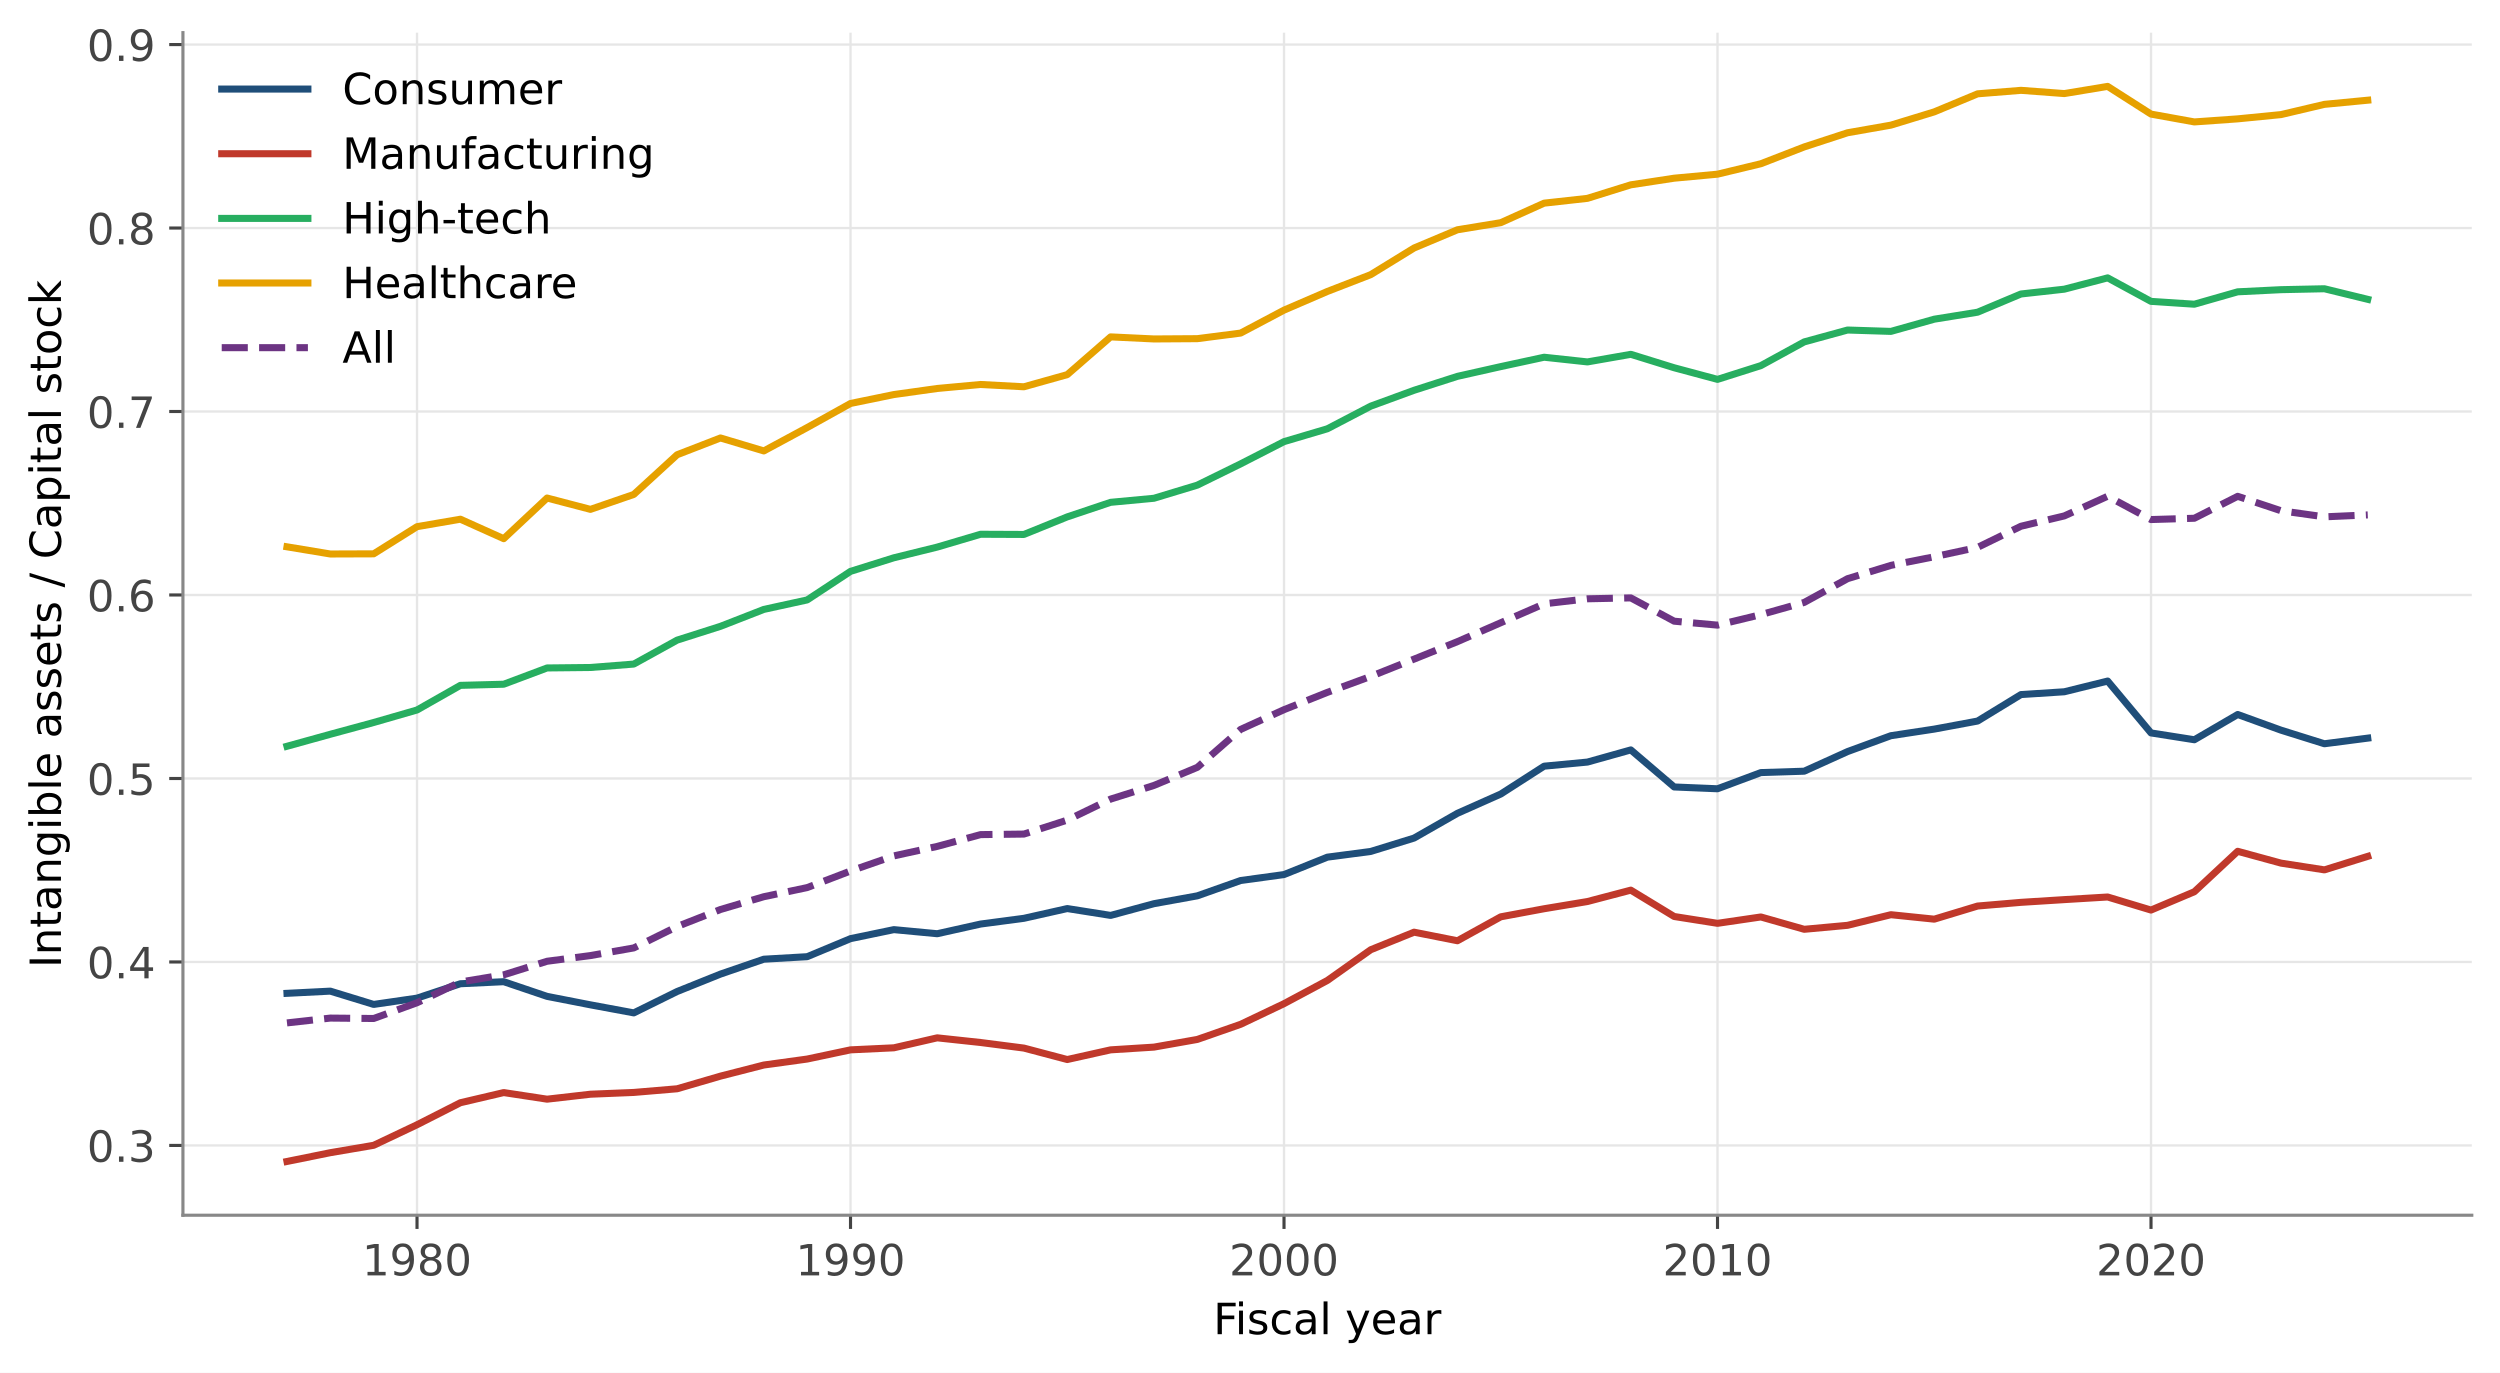
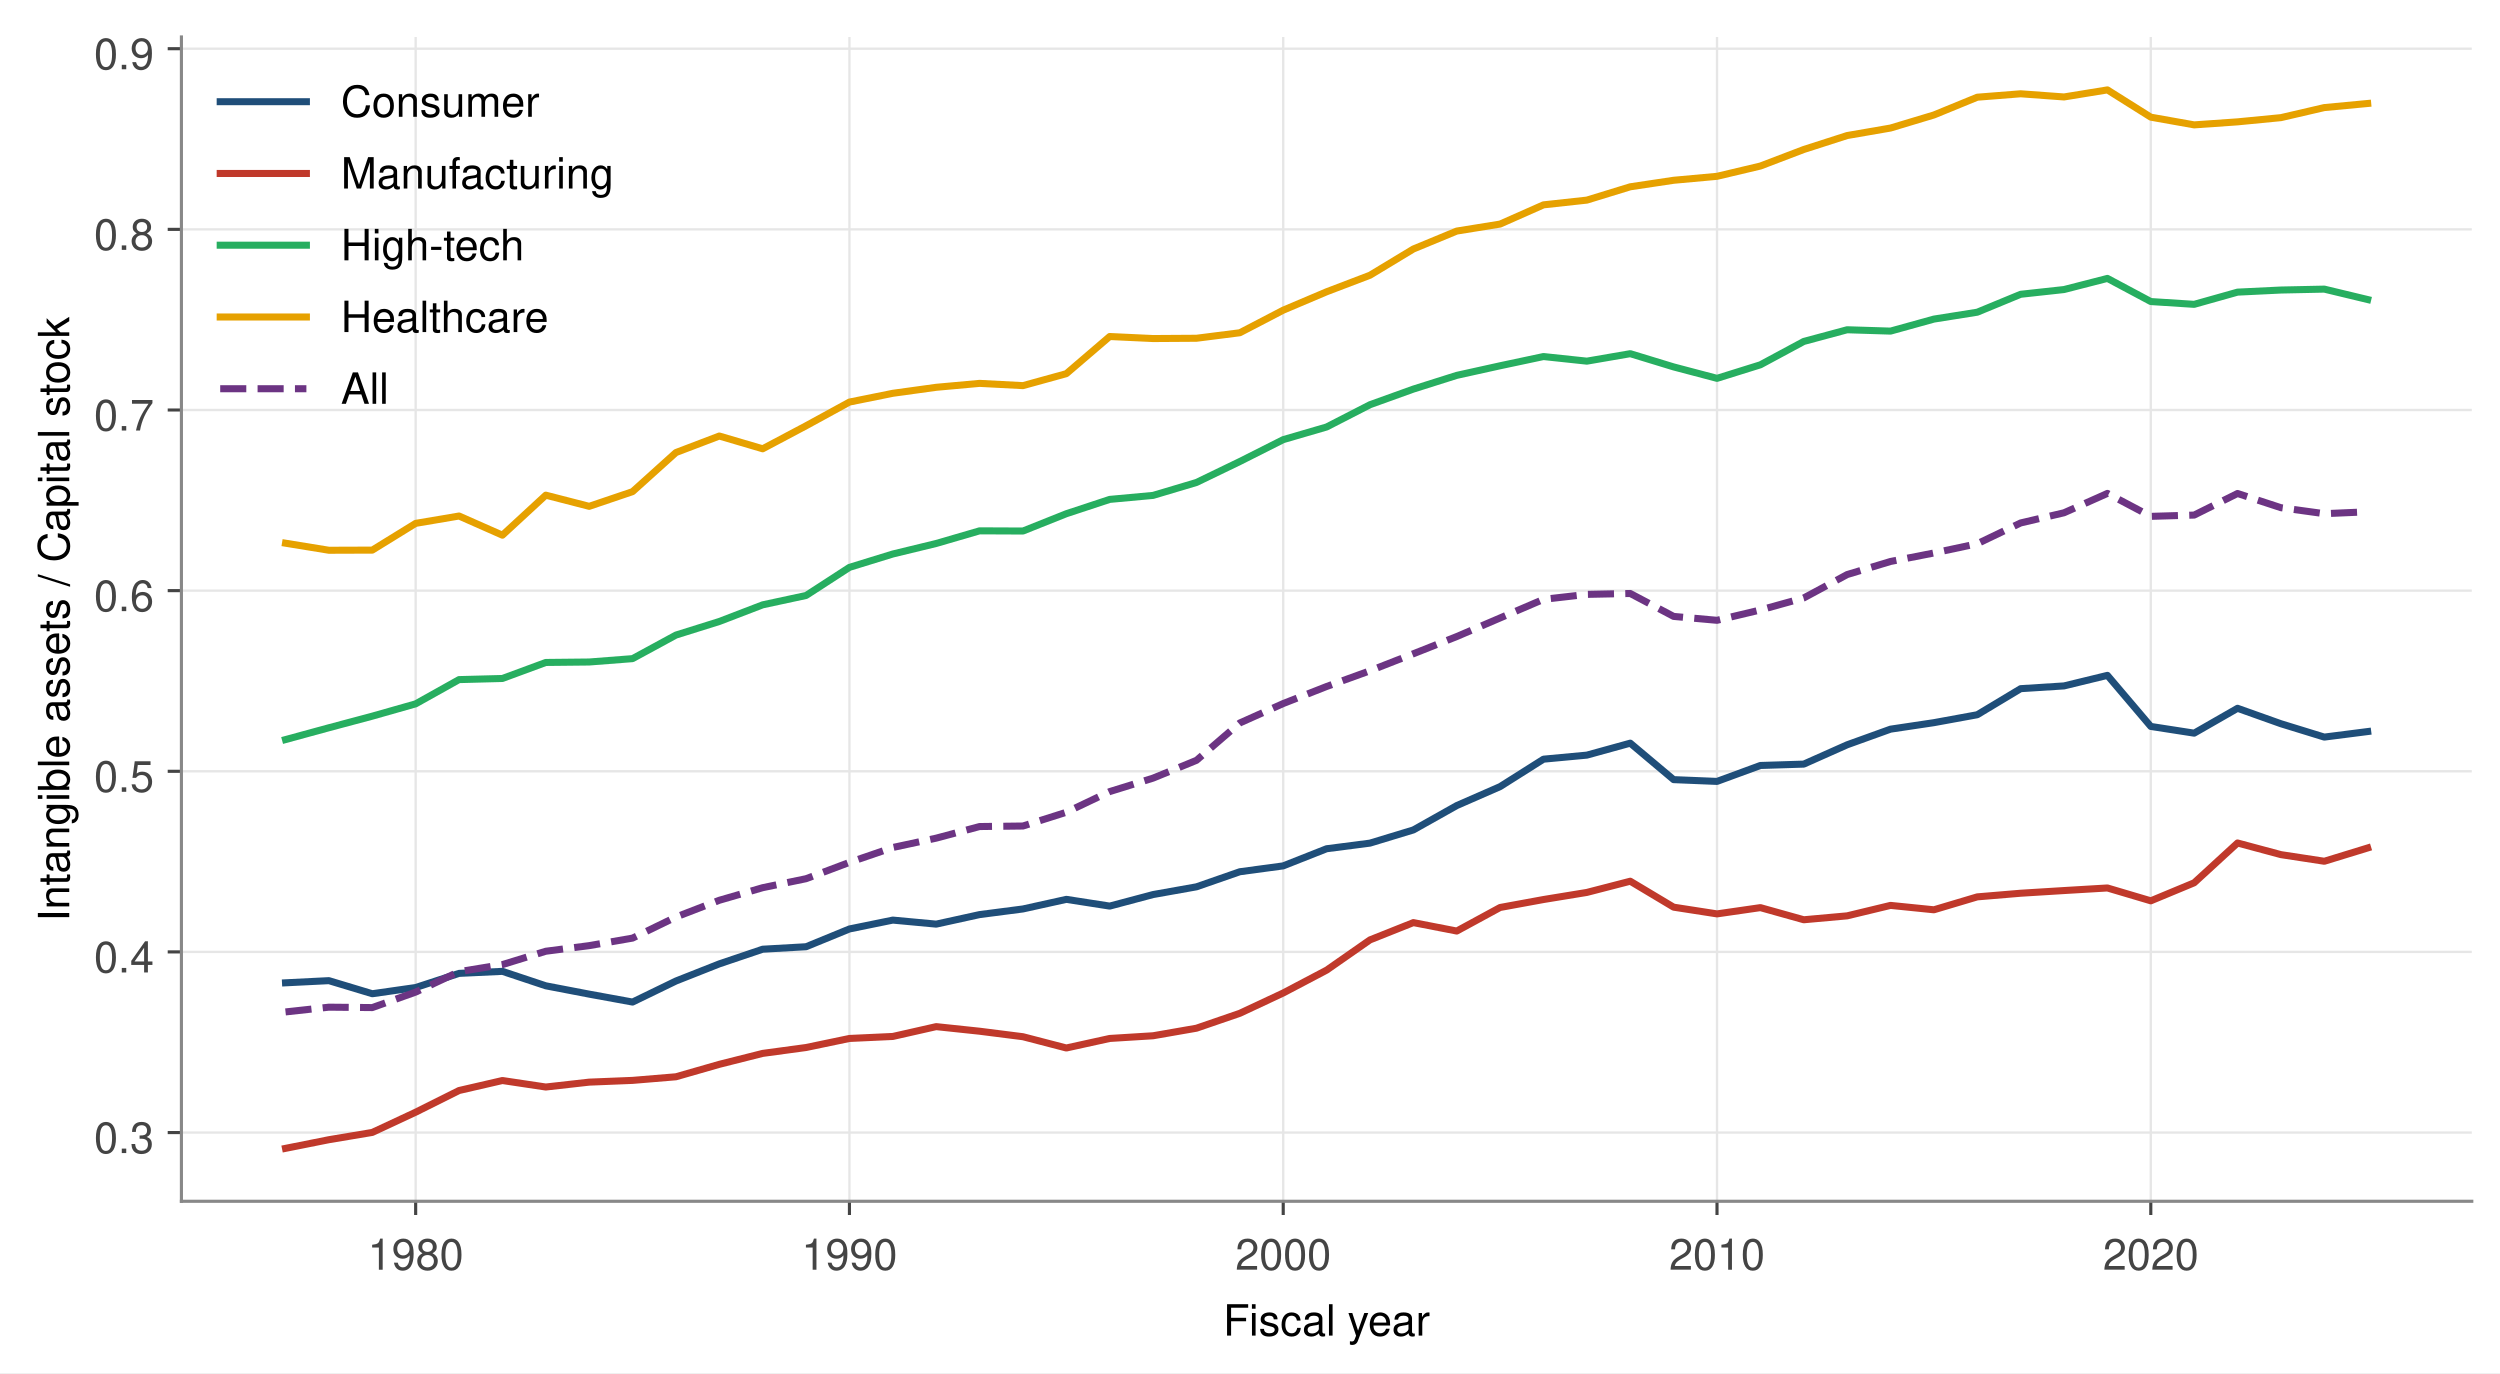
- <svg xmlns="http://www.w3.org/2000/svg" xmlns:xlink="http://www.w3.org/1999/xlink" width="638.134pt" height="350.392pt" viewBox="0 0 638.134 350.392" version="1.1">
+ <svg xmlns="http://www.w3.org/2000/svg" xmlns:xlink="http://www.w3.org/1999/xlink" width="638.088pt" height="350.438pt" viewBox="0 0 638.088 350.438" version="1.1">
  <defs>
    <style type="text/css">*{stroke-linejoin: round; stroke-linecap: butt}</style>
  </defs>
  <g id="figure_1">
    <g id="patch_1">
-       <path d="M -0 350.392  L 638.134 350.392  L 638.134 0  L -0 0  z " style="fill: #ffffff" />
+       <path d="M 0 350.438  L 638.088 350.438  L 638.088 0  L 0 0  z " style="fill: #ffffff" />
    </g>
    <g id="axes_1">
      <g id="patch_2">
-         <path d="M 46.694 310.191  L 630.934 310.191  L 630.934 8.331  L 46.694 8.331  z " style="fill: #ffffff" />
+         <path d="M 46.303 306.608  L 630.888 306.608  L 630.888 9.436  L 46.303 9.436  z " style="fill: #ffffff" />
      </g>
      <g id="matplotlib.axis_1">
        <g id="xtick_1">
          <g id="line2d_1">
-             <path d="M 106.446 310.191  L 106.446 8.331  " clip-path="url(#pe0bf2c6d88)" style="fill: none; stroke: #e6e6e6; stroke-width: 0.6; stroke-linecap: square" />
+             <path d="M 106.09 306.608  L 106.09 9.436  " clip-path="url(#pebd7e596b8)" style="fill: none; stroke: #e6e6e6; stroke-width: 0.6; stroke-linecap: square" />
          </g>
          <g id="line2d_2">
            <defs>
-               <path id="mbdf164c5cd" d="M 0 0  L 0 3.5  " style="stroke: #444444; stroke-width: 0.8" />
+               <path id="m50863c914e" d="M 0 0  L 0 3.5  " style="stroke: #444444; stroke-width: 0.8" />
            </defs>
            <g>
-               <use xlink:href="#mbdf164c5cd" x="106.446" y="310.191" style="fill: #444444; stroke: #444444; stroke-width: 0.8" />
+               <use xlink:href="#m50863c914e" x="106.09" y="306.608" style="fill: #444444; stroke: #444444; stroke-width: 0.8" />
            </g>
          </g>
          <g id="text_1">
-             <text style="font-size: 11px; font-family: 'DejaVu Sans', 'Bitstream Vera Sans', 'Computer Modern Sans Serif', 'Lucida Grande', 'Verdana', 'Geneva', 'Lucid', 'Arial', 'Helvetica', 'Avant Garde', sans-serif; text-anchor: middle; fill: #444444" x="106.446" y="325.548" transform="rotate(-0 106.4461 325.5485)">1980</text>
+             <text style="font-size: 11px; font-family: 'Helvetica Neue', 'Helvetica', 'Arial', 'DejaVu Sans', sans-serif; text-anchor: middle; fill: #444444" x="106.09" y="324.08" transform="rotate(-0 106.0904 324.0804)">1980</text>
          </g>
        </g>
        <g id="xtick_2">
          <g id="line2d_3">
-             <path d="M 217.098 310.191  L 217.098 8.331  " clip-path="url(#pe0bf2c6d88)" style="fill: none; stroke: #e6e6e6; stroke-width: 0.6; stroke-linecap: square" />
+             <path d="M 216.807 306.608  L 216.807 9.436  " clip-path="url(#pebd7e596b8)" style="fill: none; stroke: #e6e6e6; stroke-width: 0.6; stroke-linecap: square" />
          </g>
          <g id="line2d_4">
            <g>
-               <use xlink:href="#mbdf164c5cd" x="217.098" y="310.191" style="fill: #444444; stroke: #444444; stroke-width: 0.8" />
+               <use xlink:href="#m50863c914e" x="216.807" y="306.608" style="fill: #444444; stroke: #444444; stroke-width: 0.8" />
            </g>
          </g>
          <g id="text_2">
-             <text style="font-size: 11px; font-family: 'DejaVu Sans', 'Bitstream Vera Sans', 'Computer Modern Sans Serif', 'Lucida Grande', 'Verdana', 'Geneva', 'Lucid', 'Arial', 'Helvetica', 'Avant Garde', sans-serif; text-anchor: middle; fill: #444444" x="217.098" y="325.548" transform="rotate(-0 217.0976 325.5485)">1990</text>
+             <text style="font-size: 11px; font-family: 'Helvetica Neue', 'Helvetica', 'Arial', 'DejaVu Sans', sans-serif; text-anchor: middle; fill: #444444" x="216.807" y="324.08" transform="rotate(-0 216.8072 324.0804)">1990</text>
          </g>
        </g>
        <g id="xtick_3">
          <g id="line2d_5">
-             <path d="M 327.749 310.191  L 327.749 8.331  " clip-path="url(#pe0bf2c6d88)" style="fill: none; stroke: #e6e6e6; stroke-width: 0.6; stroke-linecap: square" />
+             <path d="M 327.524 306.608  L 327.524 9.436  " clip-path="url(#pebd7e596b8)" style="fill: none; stroke: #e6e6e6; stroke-width: 0.6; stroke-linecap: square" />
          </g>
          <g id="line2d_6">
            <g>
-               <use xlink:href="#mbdf164c5cd" x="327.749" y="310.191" style="fill: #444444; stroke: #444444; stroke-width: 0.8" />
+               <use xlink:href="#m50863c914e" x="327.524" y="306.608" style="fill: #444444; stroke: #444444; stroke-width: 0.8" />
            </g>
          </g>
          <g id="text_3">
-             <text style="font-size: 11px; font-family: 'DejaVu Sans', 'Bitstream Vera Sans', 'Computer Modern Sans Serif', 'Lucida Grande', 'Verdana', 'Geneva', 'Lucid', 'Arial', 'Helvetica', 'Avant Garde', sans-serif; text-anchor: middle; fill: #444444" x="327.749" y="325.548" transform="rotate(-0 327.7491 325.5485)">2000</text>
+             <text style="font-size: 11px; font-family: 'Helvetica Neue', 'Helvetica', 'Arial', 'DejaVu Sans', sans-serif; text-anchor: middle; fill: #444444" x="327.524" y="324.08" transform="rotate(-0 327.5241 324.0804)">2000</text>
          </g>
        </g>
        <g id="xtick_4">
          <g id="line2d_7">
-             <path d="M 438.401 310.191  L 438.401 8.331  " clip-path="url(#pe0bf2c6d88)" style="fill: none; stroke: #e6e6e6; stroke-width: 0.6; stroke-linecap: square" />
+             <path d="M 438.241 306.608  L 438.241 9.436  " clip-path="url(#pebd7e596b8)" style="fill: none; stroke: #e6e6e6; stroke-width: 0.6; stroke-linecap: square" />
          </g>
          <g id="line2d_8">
            <g>
-               <use xlink:href="#mbdf164c5cd" x="438.401" y="310.191" style="fill: #444444; stroke: #444444; stroke-width: 0.8" />
+               <use xlink:href="#m50863c914e" x="438.241" y="306.608" style="fill: #444444; stroke: #444444; stroke-width: 0.8" />
            </g>
          </g>
          <g id="text_4">
-             <text style="font-size: 11px; font-family: 'DejaVu Sans', 'Bitstream Vera Sans', 'Computer Modern Sans Serif', 'Lucida Grande', 'Verdana', 'Geneva', 'Lucid', 'Arial', 'Helvetica', 'Avant Garde', sans-serif; text-anchor: middle; fill: #444444" x="438.401" y="325.548" transform="rotate(-0 438.4007 325.5485)">2010</text>
+             <text style="font-size: 11px; font-family: 'Helvetica Neue', 'Helvetica', 'Arial', 'DejaVu Sans', sans-serif; text-anchor: middle; fill: #444444" x="438.241" y="324.08" transform="rotate(-0 438.241 324.0804)">2010</text>
          </g>
        </g>
        <g id="xtick_5">
          <g id="line2d_9">
-             <path d="M 549.052 310.191  L 549.052 8.331  " clip-path="url(#pe0bf2c6d88)" style="fill: none; stroke: #e6e6e6; stroke-width: 0.6; stroke-linecap: square" />
+             <path d="M 548.958 306.608  L 548.958 9.436  " clip-path="url(#pebd7e596b8)" style="fill: none; stroke: #e6e6e6; stroke-width: 0.6; stroke-linecap: square" />
          </g>
          <g id="line2d_10">
            <g>
-               <use xlink:href="#mbdf164c5cd" x="549.052" y="310.191" style="fill: #444444; stroke: #444444; stroke-width: 0.8" />
+               <use xlink:href="#m50863c914e" x="548.958" y="306.608" style="fill: #444444; stroke: #444444; stroke-width: 0.8" />
            </g>
          </g>
          <g id="text_5">
-             <text style="font-size: 11px; font-family: 'DejaVu Sans', 'Bitstream Vera Sans', 'Computer Modern Sans Serif', 'Lucida Grande', 'Verdana', 'Geneva', 'Lucid', 'Arial', 'Helvetica', 'Avant Garde', sans-serif; text-anchor: middle; fill: #444444" x="549.052" y="325.548" transform="rotate(-0 549.0522 325.5485)">2020</text>
+             <text style="font-size: 11px; font-family: 'Helvetica Neue', 'Helvetica', 'Arial', 'DejaVu Sans', sans-serif; text-anchor: middle; fill: #444444" x="548.958" y="324.08" transform="rotate(-0 548.9578 324.0804)">2020</text>
          </g>
        </g>
        <g id="text_6">
-           <text style="font-size: 11px; font-family: 'DejaVu Sans', 'Bitstream Vera Sans', 'Computer Modern Sans Serif', 'Lucida Grande', 'Verdana', 'Geneva', 'Lucid', 'Arial', 'Helvetica', 'Avant Garde', sans-serif; text-anchor: middle" x="338.814" y="340.549" transform="rotate(-0 338.8143 340.5493)">Fiscal year</text>
+           <text style="font-size: 11px; font-family: 'Helvetica Neue', 'Helvetica', 'Arial', 'DejaVu Sans', sans-serif; text-anchor: middle" x="338.596" y="340.895" transform="rotate(-0 338.5958 340.8954)">Fiscal year</text>
        </g>
      </g>
      <g id="matplotlib.axis_2">
        <g id="ytick_1">
          <g id="line2d_11">
-             <path d="M 46.694 292.372  L 630.934 292.372  " clip-path="url(#pe0bf2c6d88)" style="fill: none; stroke: #e6e6e6; stroke-width: 0.6; stroke-linecap: square" />
+             <path d="M 46.303 289.066  L 630.888 289.066  " clip-path="url(#pebd7e596b8)" style="fill: none; stroke: #e6e6e6; stroke-width: 0.6; stroke-linecap: square" />
          </g>
          <g id="line2d_12">
            <defs>
-               <path id="m76b0522f47" d="M 0 0  L -3.5 0  " style="stroke: #444444; stroke-width: 0.8" />
+               <path id="mfef51c6b5a" d="M 0 0  L -3.5 0  " style="stroke: #444444; stroke-width: 0.8" />
            </defs>
            <g>
-               <use xlink:href="#m76b0522f47" x="46.694" y="292.372" style="fill: #444444; stroke: #444444; stroke-width: 0.8" />
+               <use xlink:href="#mfef51c6b5a" x="46.303" y="289.066" style="fill: #444444; stroke: #444444; stroke-width: 0.8" />
            </g>
          </g>
          <g id="text_7">
-             <text style="font-size: 11px; font-family: 'DejaVu Sans', 'Bitstream Vera Sans', 'Computer Modern Sans Serif', 'Lucida Grande', 'Verdana', 'Geneva', 'Lucid', 'Arial', 'Helvetica', 'Avant Garde', sans-serif; text-anchor: end; fill: #444444" x="39.694" y="296.551" transform="rotate(-0 39.6943 296.5509)">0.3</text>
+             <text style="font-size: 11px; font-family: 'Helvetica Neue', 'Helvetica', 'Arial', 'DejaVu Sans', sans-serif; text-anchor: end; fill: #444444" x="39.303" y="294.302" transform="rotate(-0 39.30328 294.3022)">0.3</text>
          </g>
        </g>
        <g id="ytick_2">
          <g id="line2d_13">
-             <path d="M 46.694 245.54  L 630.934 245.54  " clip-path="url(#pe0bf2c6d88)" style="fill: none; stroke: #e6e6e6; stroke-width: 0.6; stroke-linecap: square" />
+             <path d="M 46.303 242.961  L 630.888 242.961  " clip-path="url(#pebd7e596b8)" style="fill: none; stroke: #e6e6e6; stroke-width: 0.6; stroke-linecap: square" />
          </g>
          <g id="line2d_14">
            <g>
-               <use xlink:href="#m76b0522f47" x="46.694" y="245.54" style="fill: #444444; stroke: #444444; stroke-width: 0.8" />
+               <use xlink:href="#mfef51c6b5a" x="46.303" y="242.961" style="fill: #444444; stroke: #444444; stroke-width: 0.8" />
            </g>
          </g>
          <g id="text_8">
-             <text style="font-size: 11px; font-family: 'DejaVu Sans', 'Bitstream Vera Sans', 'Computer Modern Sans Serif', 'Lucida Grande', 'Verdana', 'Geneva', 'Lucid', 'Arial', 'Helvetica', 'Avant Garde', sans-serif; text-anchor: end; fill: #444444" x="39.694" y="249.719" transform="rotate(-0 39.6943 249.7186)">0.4</text>
+             <text style="font-size: 11px; font-family: 'Helvetica Neue', 'Helvetica', 'Arial', 'DejaVu Sans', sans-serif; text-anchor: end; fill: #444444" x="39.303" y="248.197" transform="rotate(-0 39.30328 248.1972)">0.4</text>
          </g>
        </g>
        <g id="ytick_3">
          <g id="line2d_15">
-             <path d="M 46.694 198.708  L 630.934 198.708  " clip-path="url(#pe0bf2c6d88)" style="fill: none; stroke: #e6e6e6; stroke-width: 0.6; stroke-linecap: square" />
+             <path d="M 46.303 196.856  L 630.888 196.856  " clip-path="url(#pebd7e596b8)" style="fill: none; stroke: #e6e6e6; stroke-width: 0.6; stroke-linecap: square" />
          </g>
          <g id="line2d_16">
            <g>
-               <use xlink:href="#m76b0522f47" x="46.694" y="198.708" style="fill: #444444; stroke: #444444; stroke-width: 0.8" />
+               <use xlink:href="#mfef51c6b5a" x="46.303" y="196.856" style="fill: #444444; stroke: #444444; stroke-width: 0.8" />
            </g>
          </g>
          <g id="text_9">
-             <text style="font-size: 11px; font-family: 'DejaVu Sans', 'Bitstream Vera Sans', 'Computer Modern Sans Serif', 'Lucida Grande', 'Verdana', 'Geneva', 'Lucid', 'Arial', 'Helvetica', 'Avant Garde', sans-serif; text-anchor: end; fill: #444444" x="39.694" y="202.886" transform="rotate(-0 39.6943 202.8864)">0.5</text>
+             <text style="font-size: 11px; font-family: 'Helvetica Neue', 'Helvetica', 'Arial', 'DejaVu Sans', sans-serif; text-anchor: end; fill: #444444" x="39.303" y="202.092" transform="rotate(-0 39.30328 202.0921)">0.5</text>
          </g>
        </g>
        <g id="ytick_4">
          <g id="line2d_17">
-             <path d="M 46.694 151.875  L 630.934 151.875  " clip-path="url(#pe0bf2c6d88)" style="fill: none; stroke: #e6e6e6; stroke-width: 0.6; stroke-linecap: square" />
+             <path d="M 46.303 150.751  L 630.888 150.751  " clip-path="url(#pebd7e596b8)" style="fill: none; stroke: #e6e6e6; stroke-width: 0.6; stroke-linecap: square" />
          </g>
          <g id="line2d_18">
            <g>
-               <use xlink:href="#m76b0522f47" x="46.694" y="151.875" style="fill: #444444; stroke: #444444; stroke-width: 0.8" />
+               <use xlink:href="#mfef51c6b5a" x="46.303" y="150.751" style="fill: #444444; stroke: #444444; stroke-width: 0.8" />
            </g>
          </g>
          <g id="text_10">
-             <text style="font-size: 11px; font-family: 'DejaVu Sans', 'Bitstream Vera Sans', 'Computer Modern Sans Serif', 'Lucida Grande', 'Verdana', 'Geneva', 'Lucid', 'Arial', 'Helvetica', 'Avant Garde', sans-serif; text-anchor: end; fill: #444444" x="39.694" y="156.054" transform="rotate(-0 39.6943 156.0542)">0.6</text>
+             <text style="font-size: 11px; font-family: 'Helvetica Neue', 'Helvetica', 'Arial', 'DejaVu Sans', sans-serif; text-anchor: end; fill: #444444" x="39.303" y="155.987" transform="rotate(-0 39.30328 155.9871)">0.6</text>
          </g>
        </g>
        <g id="ytick_5">
          <g id="line2d_19">
-             <path d="M 46.694 105.043  L 630.934 105.043  " clip-path="url(#pe0bf2c6d88)" style="fill: none; stroke: #e6e6e6; stroke-width: 0.6; stroke-linecap: square" />
+             <path d="M 46.303 104.646  L 630.888 104.646  " clip-path="url(#pebd7e596b8)" style="fill: none; stroke: #e6e6e6; stroke-width: 0.6; stroke-linecap: square" />
          </g>
          <g id="line2d_20">
            <g>
-               <use xlink:href="#m76b0522f47" x="46.694" y="105.043" style="fill: #444444; stroke: #444444; stroke-width: 0.8" />
+               <use xlink:href="#mfef51c6b5a" x="46.303" y="104.646" style="fill: #444444; stroke: #444444; stroke-width: 0.8" />
            </g>
          </g>
          <g id="text_11">
-             <text style="font-size: 11px; font-family: 'DejaVu Sans', 'Bitstream Vera Sans', 'Computer Modern Sans Serif', 'Lucida Grande', 'Verdana', 'Geneva', 'Lucid', 'Arial', 'Helvetica', 'Avant Garde', sans-serif; text-anchor: end; fill: #444444" x="39.694" y="109.222" transform="rotate(-0 39.6943 109.2219)">0.7</text>
+             <text style="font-size: 11px; font-family: 'Helvetica Neue', 'Helvetica', 'Arial', 'DejaVu Sans', sans-serif; text-anchor: end; fill: #444444" x="39.303" y="109.882" transform="rotate(-0 39.30328 109.8821)">0.7</text>
          </g>
        </g>
        <g id="ytick_6">
          <g id="line2d_21">
-             <path d="M 46.694 58.211  L 630.934 58.211  " clip-path="url(#pe0bf2c6d88)" style="fill: none; stroke: #e6e6e6; stroke-width: 0.6; stroke-linecap: square" />
+             <path d="M 46.303 58.541  L 630.888 58.541  " clip-path="url(#pebd7e596b8)" style="fill: none; stroke: #e6e6e6; stroke-width: 0.6; stroke-linecap: square" />
          </g>
          <g id="line2d_22">
            <g>
-               <use xlink:href="#m76b0522f47" x="46.694" y="58.211" style="fill: #444444; stroke: #444444; stroke-width: 0.8" />
+               <use xlink:href="#mfef51c6b5a" x="46.303" y="58.541" style="fill: #444444; stroke: #444444; stroke-width: 0.8" />
            </g>
          </g>
          <g id="text_12">
-             <text style="font-size: 11px; font-family: 'DejaVu Sans', 'Bitstream Vera Sans', 'Computer Modern Sans Serif', 'Lucida Grande', 'Verdana', 'Geneva', 'Lucid', 'Arial', 'Helvetica', 'Avant Garde', sans-serif; text-anchor: end; fill: #444444" x="39.694" y="62.39" transform="rotate(-0 39.6943 62.38967)">0.8</text>
+             <text style="font-size: 11px; font-family: 'Helvetica Neue', 'Helvetica', 'Arial', 'DejaVu Sans', sans-serif; text-anchor: end; fill: #444444" x="39.303" y="63.777" transform="rotate(-0 39.30328 63.77703)">0.8</text>
          </g>
        </g>
        <g id="ytick_7">
          <g id="line2d_23">
-             <path d="M 46.694 11.379  L 630.934 11.379  " clip-path="url(#pe0bf2c6d88)" style="fill: none; stroke: #e6e6e6; stroke-width: 0.6; stroke-linecap: square" />
+             <path d="M 46.303 12.436  L 630.888 12.436  " clip-path="url(#pebd7e596b8)" style="fill: none; stroke: #e6e6e6; stroke-width: 0.6; stroke-linecap: square" />
          </g>
          <g id="line2d_24">
            <g>
-               <use xlink:href="#m76b0522f47" x="46.694" y="11.379" style="fill: #444444; stroke: #444444; stroke-width: 0.8" />
+               <use xlink:href="#mfef51c6b5a" x="46.303" y="12.436" style="fill: #444444; stroke: #444444; stroke-width: 0.8" />
            </g>
          </g>
          <g id="text_13">
-             <text style="font-size: 11px; font-family: 'DejaVu Sans', 'Bitstream Vera Sans', 'Computer Modern Sans Serif', 'Lucida Grande', 'Verdana', 'Geneva', 'Lucid', 'Arial', 'Helvetica', 'Avant Garde', sans-serif; text-anchor: end; fill: #444444" x="39.694" y="15.557" transform="rotate(-0 39.6943 15.55742)">0.9</text>
+             <text style="font-size: 11px; font-family: 'Helvetica Neue', 'Helvetica', 'Arial', 'DejaVu Sans', sans-serif; text-anchor: end; fill: #444444" x="39.303" y="17.672" transform="rotate(-0 39.30328 17.672)">0.9</text>
          </g>
        </g>
        <g id="text_14">
-           <text style="font-size: 11px; font-family: 'DejaVu Sans', 'Bitstream Vera Sans', 'Computer Modern Sans Serif', 'Lucida Grande', 'Verdana', 'Geneva', 'Lucid', 'Arial', 'Helvetica', 'Avant Garde', sans-serif; text-anchor: middle" x="15.558" y="159.261" transform="rotate(-90 15.55828 159.2612)">Intangible assets / Capital stock</text>
+           <text style="font-size: 11px; font-family: 'Helvetica Neue', 'Helvetica', 'Arial', 'DejaVu Sans', sans-serif; text-anchor: middle" x="17.672" y="158.022" transform="rotate(-90 17.672 158.0222)">Intangible assets / Capital stock</text>
        </g>
      </g>
      <g id="line2d_25">
-         <path d="M 73.251 253.552  L 84.316 252.99  L 95.381 256.383  L 106.446 254.774  L 117.511 251.106  L 128.576 250.581  L 139.642 254.327  L 150.707 256.488  L 161.772 258.543  L 172.837 253.088  L 183.902 248.642  L 194.967 244.839  L 206.032 244.199  L 217.098 239.59  L 228.163 237.291  L 239.228 238.337  L 250.293 235.866  L 261.358 234.403  L 272.423 231.913  L 283.489 233.663  L 294.554 230.669  L 305.619 228.665  L 316.684 224.754  L 327.749 223.235  L 338.814 218.792  L 349.879 217.336  L 360.945 213.918  L 372.01 207.602  L 383.075 202.681  L 394.14 195.57  L 405.205 194.52  L 416.27 191.418  L 427.336 200.876  L 438.401 201.336  L 449.466 197.204  L 460.531 196.851  L 471.596 191.843  L 482.661 187.789  L 493.726 186.106  L 504.792 184.049  L 515.857 177.291  L 526.922 176.577  L 537.987 173.841  L 549.052 187.082  L 560.117 188.825  L 571.182 182.378  L 582.248 186.382  L 593.313 189.847  L 604.378 188.41  " clip-path="url(#pe0bf2c6d88)" style="fill: none; stroke: #1f4e79; stroke-width: 1.8; stroke-linecap: square" />
+         <path d="M 72.875 250.848  L 83.947 250.296  L 95.019 253.636  L 106.09 252.052  L 117.162 248.441  L 128.234 247.924  L 139.305 251.612  L 150.377 253.739  L 161.449 255.762  L 172.52 250.392  L 183.592 246.015  L 194.664 242.271  L 205.736 241.641  L 216.807 237.103  L 227.879 234.84  L 238.951 235.87  L 250.022 233.437  L 261.094 231.997  L 272.166 229.546  L 283.237 231.268  L 294.309 228.321  L 305.381 226.348  L 316.452 222.498  L 327.524 221.002  L 338.596 216.629  L 349.667 215.195  L 360.739 211.83  L 371.811 205.612  L 382.883 200.768  L 393.954 193.767  L 405.026 192.734  L 416.098 189.68  L 427.169 198.99  L 438.241 199.443  L 449.313 195.376  L 460.384 195.029  L 471.456 190.098  L 482.528 186.107  L 493.599 184.45  L 504.671 182.425  L 515.743 175.772  L 526.814 175.069  L 537.886 172.376  L 548.958 185.411  L 560.029 187.127  L 571.101 180.78  L 582.173 184.722  L 593.245 188.133  L 604.316 186.718  " clip-path="url(#pebd7e596b8)" style="fill: none; stroke: #1f4e79; stroke-width: 1.8; stroke-linecap: square" />
      </g>
      <g id="line2d_26">
-         <path d="M 73.251 296.47  L 84.316 294.226  L 95.381 292.341  L 106.446 287.096  L 117.511 281.477  L 128.576 278.882  L 139.642 280.569  L 150.707 279.302  L 161.772 278.849  L 172.837 277.914  L 183.902 274.686  L 194.967 271.85  L 206.032 270.326  L 217.098 267.979  L 228.163 267.458  L 239.228 264.911  L 250.293 266.101  L 261.358 267.527  L 272.423 270.45  L 283.489 267.978  L 294.554 267.28  L 305.619 265.32  L 316.684 261.455  L 327.749 256.189  L 338.814 250.266  L 349.879 242.425  L 360.945 237.941  L 372.01 240.131  L 383.075 234.022  L 394.14 231.959  L 405.205 230.117  L 416.27 227.211  L 427.336 233.938  L 438.401 235.682  L 449.466 234.058  L 460.531 237.206  L 471.596 236.191  L 482.661 233.481  L 493.726 234.62  L 504.792 231.269  L 515.857 230.327  L 526.922 229.631  L 537.987 228.961  L 549.052 232.296  L 560.117 227.62  L 571.182 217.298  L 582.248 220.319  L 593.313 222.038  L 604.378 218.587  " clip-path="url(#pe0bf2c6d88)" style="fill: none; stroke: #c0392b; stroke-width: 1.8; stroke-linecap: square" />
+         <path d="M 72.875 293.101  L 83.947 290.891  L 95.019 289.035  L 106.09 283.872  L 117.162 278.34  L 128.234 275.786  L 139.305 277.446  L 150.377 276.199  L 161.449 275.753  L 172.52 274.832  L 183.592 271.655  L 194.664 268.863  L 205.736 267.362  L 216.807 265.052  L 227.879 264.539  L 238.951 262.031  L 250.022 263.203  L 261.094 264.607  L 272.166 267.485  L 283.237 265.051  L 294.309 264.364  L 305.381 262.434  L 316.452 258.629  L 327.524 253.444  L 338.596 247.614  L 349.667 239.894  L 360.739 235.48  L 371.811 237.636  L 382.883 231.622  L 393.954 229.591  L 405.026 227.778  L 416.098 224.917  L 427.169 231.54  L 438.241 233.257  L 449.313 231.657  L 460.384 234.756  L 471.456 233.757  L 482.528 231.089  L 493.599 232.211  L 504.671 228.912  L 515.743 227.985  L 526.814 227.299  L 537.886 226.64  L 548.958 229.922  L 560.029 225.32  L 571.101 215.158  L 582.173 218.132  L 593.245 219.824  L 604.316 216.427  " clip-path="url(#pebd7e596b8)" style="fill: none; stroke: #c0392b; stroke-width: 1.8; stroke-linecap: square" />
      </g>
      <g id="line2d_27">
-         <path d="M 73.251 190.491  L 84.316 187.422  L 95.381 184.42  L 106.446 181.226  L 117.511 174.941  L 128.576 174.65  L 139.642 170.497  L 150.707 170.379  L 161.772 169.505  L 172.837 163.395  L 183.902 159.872  L 194.967 155.555  L 206.032 153.133  L 217.098 145.842  L 228.163 142.377  L 239.228 139.646  L 250.293 136.371  L 261.358 136.421  L 272.423 131.934  L 283.489 128.22  L 294.554 127.184  L 305.619 123.831  L 316.684 118.398  L 327.749 112.728  L 338.814 109.447  L 349.879 103.673  L 360.945 99.622  L 372.01 96.066  L 383.075 93.576  L 394.14 91.184  L 405.205 92.38  L 416.27 90.442  L 427.336 93.872  L 438.401 96.839  L 449.466 93.326  L 460.531 87.271  L 471.596 84.24  L 482.661 84.59  L 493.726 81.474  L 504.792 79.688  L 515.857 75.043  L 526.922 73.814  L 537.987 70.926  L 549.052 76.928  L 560.117 77.65  L 571.182 74.487  L 582.248 73.94  L 593.313 73.705  L 604.378 76.409  " clip-path="url(#pe0bf2c6d88)" style="fill: none; stroke: #27ae60; stroke-width: 1.8; stroke-linecap: square" />
+         <path d="M 72.875 188.767  L 83.947 185.746  L 95.019 182.79  L 106.09 179.646  L 117.162 173.459  L 128.234 173.172  L 139.305 169.083  L 150.377 168.967  L 161.449 168.107  L 172.52 162.092  L 183.592 158.624  L 194.664 154.374  L 205.736 151.989  L 216.807 144.811  L 227.879 141.4  L 238.951 138.712  L 250.022 135.488  L 261.094 135.536  L 272.166 131.119  L 283.237 127.463  L 294.309 126.443  L 305.381 123.142  L 316.452 117.794  L 327.524 112.212  L 338.596 108.981  L 349.667 103.297  L 360.739 99.309  L 371.811 95.808  L 382.883 93.357  L 393.954 91.002  L 405.026 92.179  L 416.098 90.271  L 427.169 93.648  L 438.241 96.569  L 449.313 93.111  L 460.384 87.15  L 471.456 84.166  L 482.528 84.511  L 493.599 81.443  L 504.671 79.684  L 515.743 75.112  L 526.814 73.902  L 537.886 71.059  L 548.958 76.967  L 560.029 77.678  L 571.101 74.564  L 582.173 74.026  L 593.245 73.794  L 604.316 76.456  " clip-path="url(#pebd7e596b8)" style="fill: none; stroke: #27ae60; stroke-width: 1.8; stroke-linecap: square" />
      </g>
      <g id="line2d_28">
-         <path d="M 73.251 139.576  L 84.316 141.408  L 95.381 141.368  L 106.446 134.434  L 117.511 132.529  L 128.576 137.498  L 139.642 127.123  L 150.707 130.019  L 161.772 126.21  L 172.837 116.076  L 183.902 111.792  L 194.967 115.101  L 206.032 109.136  L 217.098 102.985  L 228.163 100.712  L 239.228 99.16  L 250.293 98.14  L 261.358 98.727  L 272.423 95.623  L 283.489 85.992  L 294.554 86.518  L 305.619 86.445  L 316.684 85.017  L 327.749 79.162  L 338.814 74.394  L 349.879 70.105  L 360.945 63.305  L 372.01 58.653  L 383.075 56.838  L 394.14 51.856  L 405.205 50.628  L 416.27 47.175  L 427.336 45.485  L 438.401 44.459  L 449.466 41.793  L 460.531 37.505  L 471.596 33.887  L 482.661 31.942  L 493.726 28.556  L 504.792 23.949  L 515.857 23.06  L 526.922 23.884  L 537.987 22.052  L 549.052 29.122  L 560.117 31.122  L 571.182 30.339  L 582.248 29.247  L 593.313 26.637  L 604.378 25.576  " clip-path="url(#pe0bf2c6d88)" style="fill: none; stroke: #e6a100; stroke-width: 1.8; stroke-linecap: square" />
+         <path d="M 72.875 138.643  L 83.947 140.446  L 95.019 140.407  L 106.09 133.581  L 117.162 131.705  L 128.234 136.597  L 139.305 126.383  L 150.377 129.234  L 161.449 125.485  L 172.52 115.508  L 183.592 111.29  L 194.664 114.547  L 205.736 108.675  L 216.807 102.62  L 227.879 100.382  L 238.951 98.854  L 250.022 97.85  L 261.094 98.427  L 272.166 95.372  L 283.237 85.89  L 294.309 86.408  L 305.381 86.336  L 316.452 84.93  L 327.524 79.167  L 338.596 74.473  L 349.667 70.25  L 360.739 63.556  L 371.811 58.976  L 382.883 57.189  L 393.954 52.285  L 405.026 51.076  L 416.098 47.676  L 427.169 46.013  L 438.241 45.003  L 449.313 42.378  L 460.384 38.156  L 471.456 34.595  L 482.528 32.68  L 493.599 29.347  L 504.671 24.811  L 515.743 23.936  L 526.814 24.747  L 537.886 22.944  L 548.958 29.904  L 560.029 31.872  L 571.101 31.101  L 582.173 30.026  L 593.245 27.457  L 604.316 26.413  " clip-path="url(#pebd7e596b8)" style="fill: none; stroke: #e6a100; stroke-width: 1.8; stroke-linecap: square" />
      </g>
      <g id="line2d_29">
-         <path d="M 73.251 261.1  L 84.316 259.869  L 95.381 259.974  L 106.446 255.955  L 117.511 250.657  L 128.576 248.827  L 139.642 245.366  L 150.707 243.914  L 161.772 241.959  L 172.837 236.5  L 183.902 232.154  L 194.967 228.889  L 206.032 226.559  L 217.098 222.324  L 228.163 218.469  L 239.228 216.046  L 250.293 213.037  L 261.358 212.899  L 272.423 209.333  L 283.489 203.974  L 294.554 200.483  L 305.619 195.871  L 316.684 186.178  L 327.749 181.147  L 338.814 176.73  L 349.879 172.653  L 360.945 168.243  L 372.01 163.782  L 383.075 158.955  L 394.14 154.132  L 405.205 152.845  L 416.27 152.614  L 427.336 158.559  L 438.401 159.567  L 449.466 156.885  L 460.531 153.773  L 471.596 147.708  L 482.661 144.314  L 493.726 142.113  L 504.792 139.715  L 515.857 134.326  L 526.922 131.689  L 537.987 126.667  L 549.052 132.617  L 560.117 132.286  L 571.182 126.687  L 582.248 130.373  L 593.313 131.926  L 604.378 131.433  " clip-path="url(#pe0bf2c6d88)" style="fill: none; stroke-dasharray: 6.66,2.88; stroke-dashoffset: 0; stroke: #6c3483; stroke-width: 1.8" />
+         <path d="M 72.875 258.28  L 83.947 257.067  L 95.019 257.171  L 106.09 253.214  L 117.162 247.998  L 128.234 246.197  L 139.305 242.79  L 150.377 241.36  L 161.449 239.436  L 172.52 234.061  L 183.592 229.783  L 194.664 226.569  L 205.736 224.275  L 216.807 220.106  L 227.879 216.31  L 238.951 213.926  L 250.022 210.963  L 261.094 210.827  L 272.166 207.316  L 283.237 202.041  L 294.309 198.604  L 305.381 194.063  L 316.452 184.521  L 327.524 179.568  L 338.596 175.22  L 349.667 171.206  L 360.739 166.865  L 371.811 162.473  L 382.883 157.721  L 393.954 152.973  L 405.026 151.705  L 416.098 151.478  L 427.169 157.33  L 438.241 158.324  L 449.313 155.683  L 460.384 152.619  L 471.456 146.649  L 482.528 143.307  L 493.599 141.14  L 504.671 138.78  L 515.743 133.474  L 526.814 130.878  L 537.886 125.934  L 548.958 131.792  L 560.029 131.466  L 571.101 125.954  L 582.173 129.583  L 593.245 131.111  L 604.316 130.626  " clip-path="url(#pebd7e596b8)" style="fill: none; stroke-dasharray: 6.66,2.88; stroke-dashoffset: 0; stroke: #6c3483; stroke-width: 1.8" />
      </g>
      <g id="patch_3">
-         <path d="M 46.694 310.191  L 46.694 8.331  " style="fill: none; stroke: #888888; stroke-width: 0.8; stroke-linejoin: miter; stroke-linecap: square" />
+         <path d="M 46.303 306.608  L 46.303 9.436  " style="fill: none; stroke: #888888; stroke-width: 0.8; stroke-linejoin: miter; stroke-linecap: square" />
      </g>
      <g id="patch_4">
-         <path d="M 46.694 310.191  L 630.934 310.191  " style="fill: none; stroke: #888888; stroke-width: 0.8; stroke-linejoin: miter; stroke-linecap: square" />
+         <path d="M 46.303 306.608  L 630.888 306.608  " style="fill: none; stroke: #888888; stroke-width: 0.8; stroke-linejoin: miter; stroke-linecap: square" />
      </g>
      <g id="legend_1">
        <g id="line2d_30">
-           <path d="M 56.594 22.74  L 67.594 22.74  L 78.594 22.74  " style="fill: none; stroke: #1f4e79; stroke-width: 1.8; stroke-linecap: square" />
+           <path d="M 56.203 25.958  L 67.203 25.958  L 78.203 25.958  " style="fill: none; stroke: #1f4e79; stroke-width: 1.8; stroke-linecap: square" />
        </g>
        <g id="text_15">
-           <text style="font-size: 11px; font-family: 'DejaVu Sans', 'Bitstream Vera Sans', 'Computer Modern Sans Serif', 'Lucida Grande', 'Verdana', 'Geneva', 'Lucid', 'Arial', 'Helvetica', 'Avant Garde', sans-serif; text-anchor: start" x="87.394" y="26.59" transform="rotate(-0 87.3943 26.58969)">Consumer</text>
+           <text style="font-size: 11px; font-family: 'Helvetica Neue', 'Helvetica', 'Arial', 'DejaVu Sans', sans-serif; text-anchor: start" x="87.003" y="29.808" transform="rotate(-0 87.00328 29.80802)">Consumer</text>
        </g>
        <g id="line2d_31">
-           <path d="M 56.594 39.241  L 67.594 39.241  L 78.594 39.241  " style="fill: none; stroke: #c0392b; stroke-width: 1.8; stroke-linecap: square" />
+           <path d="M 56.203 44.273  L 67.203 44.273  L 78.203 44.273  " style="fill: none; stroke: #c0392b; stroke-width: 1.8; stroke-linecap: square" />
        </g>
        <g id="text_16">
-           <text style="font-size: 11px; font-family: 'DejaVu Sans', 'Bitstream Vera Sans', 'Computer Modern Sans Serif', 'Lucida Grande', 'Verdana', 'Geneva', 'Lucid', 'Arial', 'Helvetica', 'Avant Garde', sans-serif; text-anchor: start" x="87.394" y="43.091" transform="rotate(-0 87.3943 43.09055)">Manufacturing</text>
+           <text style="font-size: 11px; font-family: 'Helvetica Neue', 'Helvetica', 'Arial', 'DejaVu Sans', sans-serif; text-anchor: start" x="87.003" y="48.123" transform="rotate(-0 87.00328 48.12302)">Manufacturing</text>
        </g>
        <g id="line2d_32">
-           <path d="M 56.594 55.741  L 67.594 55.741  L 78.594 55.741  " style="fill: none; stroke: #27ae60; stroke-width: 1.8; stroke-linecap: square" />
+           <path d="M 56.203 62.588  L 67.203 62.588  L 78.203 62.588  " style="fill: none; stroke: #27ae60; stroke-width: 1.8; stroke-linecap: square" />
        </g>
        <g id="text_17">
-           <text style="font-size: 11px; font-family: 'DejaVu Sans', 'Bitstream Vera Sans', 'Computer Modern Sans Serif', 'Lucida Grande', 'Verdana', 'Geneva', 'Lucid', 'Arial', 'Helvetica', 'Avant Garde', sans-serif; text-anchor: start" x="87.394" y="59.591" transform="rotate(-0 87.3943 59.59141)">High-tech</text>
+           <text style="font-size: 11px; font-family: 'Helvetica Neue', 'Helvetica', 'Arial', 'DejaVu Sans', sans-serif; text-anchor: start" x="87.003" y="66.438" transform="rotate(-0 87.00328 66.43802)">High-tech</text>
        </g>
        <g id="line2d_33">
-           <path d="M 56.594 72.242  L 67.594 72.242  L 78.594 72.242  " style="fill: none; stroke: #e6a100; stroke-width: 1.8; stroke-linecap: square" />
+           <path d="M 56.203 80.903  L 67.203 80.903  L 78.203 80.903  " style="fill: none; stroke: #e6a100; stroke-width: 1.8; stroke-linecap: square" />
        </g>
        <g id="text_18">
-           <text style="font-size: 11px; font-family: 'DejaVu Sans', 'Bitstream Vera Sans', 'Computer Modern Sans Serif', 'Lucida Grande', 'Verdana', 'Geneva', 'Lucid', 'Arial', 'Helvetica', 'Avant Garde', sans-serif; text-anchor: start" x="87.394" y="76.092" transform="rotate(-0 87.3943 76.09227)">Healthcare</text>
+           <text style="font-size: 11px; font-family: 'Helvetica Neue', 'Helvetica', 'Arial', 'DejaVu Sans', sans-serif; text-anchor: start" x="87.003" y="84.753" transform="rotate(-0 87.00328 84.75302)">Healthcare</text>
        </g>
        <g id="line2d_34">
-           <path d="M 56.594 88.743  L 67.594 88.743  L 78.594 88.743  " style="fill: none; stroke-dasharray: 6.66,2.88; stroke-dashoffset: 0; stroke: #6c3483; stroke-width: 1.8" />
+           <path d="M 56.203 99.218  L 67.203 99.218  L 78.203 99.218  " style="fill: none; stroke-dasharray: 6.66,2.88; stroke-dashoffset: 0; stroke: #6c3483; stroke-width: 1.8" />
        </g>
        <g id="text_19">
-           <text style="font-size: 11px; font-family: 'DejaVu Sans', 'Bitstream Vera Sans', 'Computer Modern Sans Serif', 'Lucida Grande', 'Verdana', 'Geneva', 'Lucid', 'Arial', 'Helvetica', 'Avant Garde', sans-serif; text-anchor: start" x="87.394" y="92.593" transform="rotate(-0 87.3943 92.59313)">All</text>
+           <text style="font-size: 11px; font-family: 'Helvetica Neue', 'Helvetica', 'Arial', 'DejaVu Sans', sans-serif; text-anchor: start" x="87.003" y="103.068" transform="rotate(-0 87.00328 103.068)">All</text>
        </g>
      </g>
    </g>
  </g>
  <defs>
-     <clipPath id="pe0bf2c6d88">
-       <rect x="46.694" y="8.331" width="584.24" height="301.86" />
+     <clipPath id="pebd7e596b8">
+       <rect x="46.303" y="9.436" width="584.585" height="297.172" />
    </clipPath>
  </defs>
</svg>
